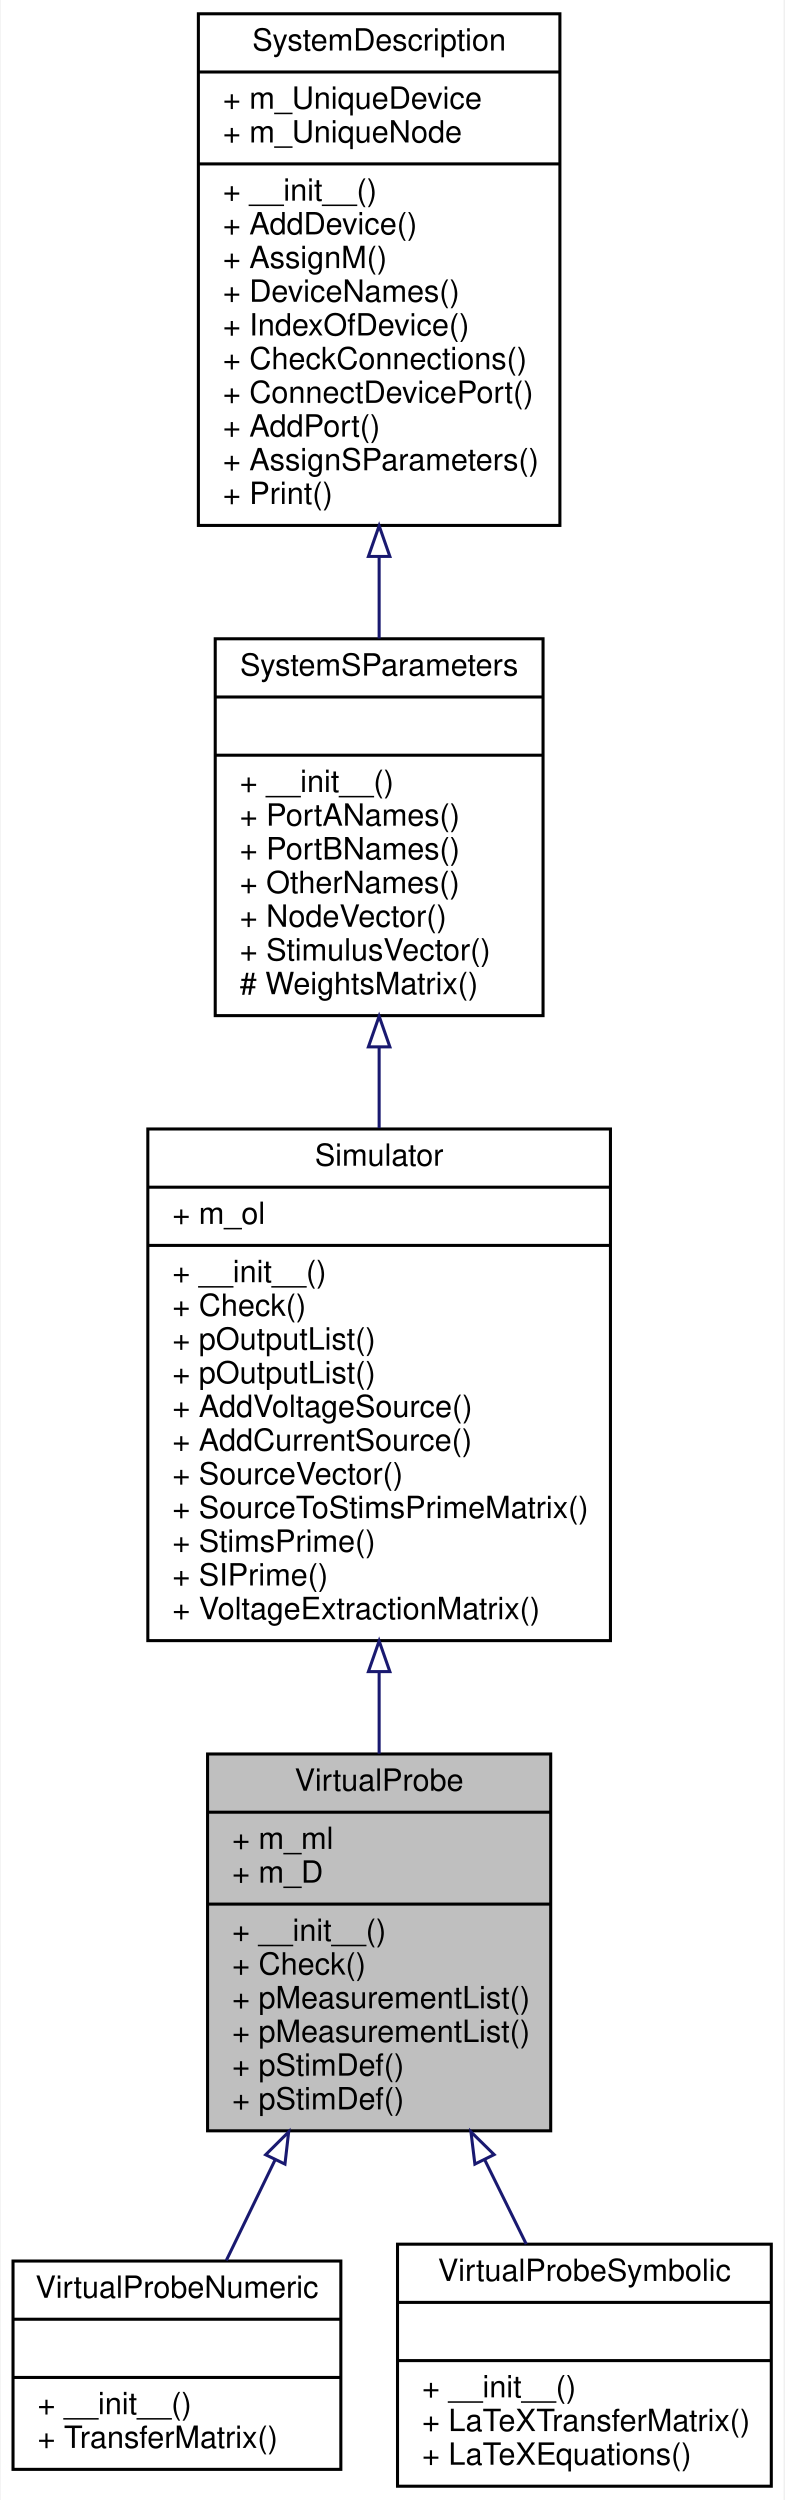
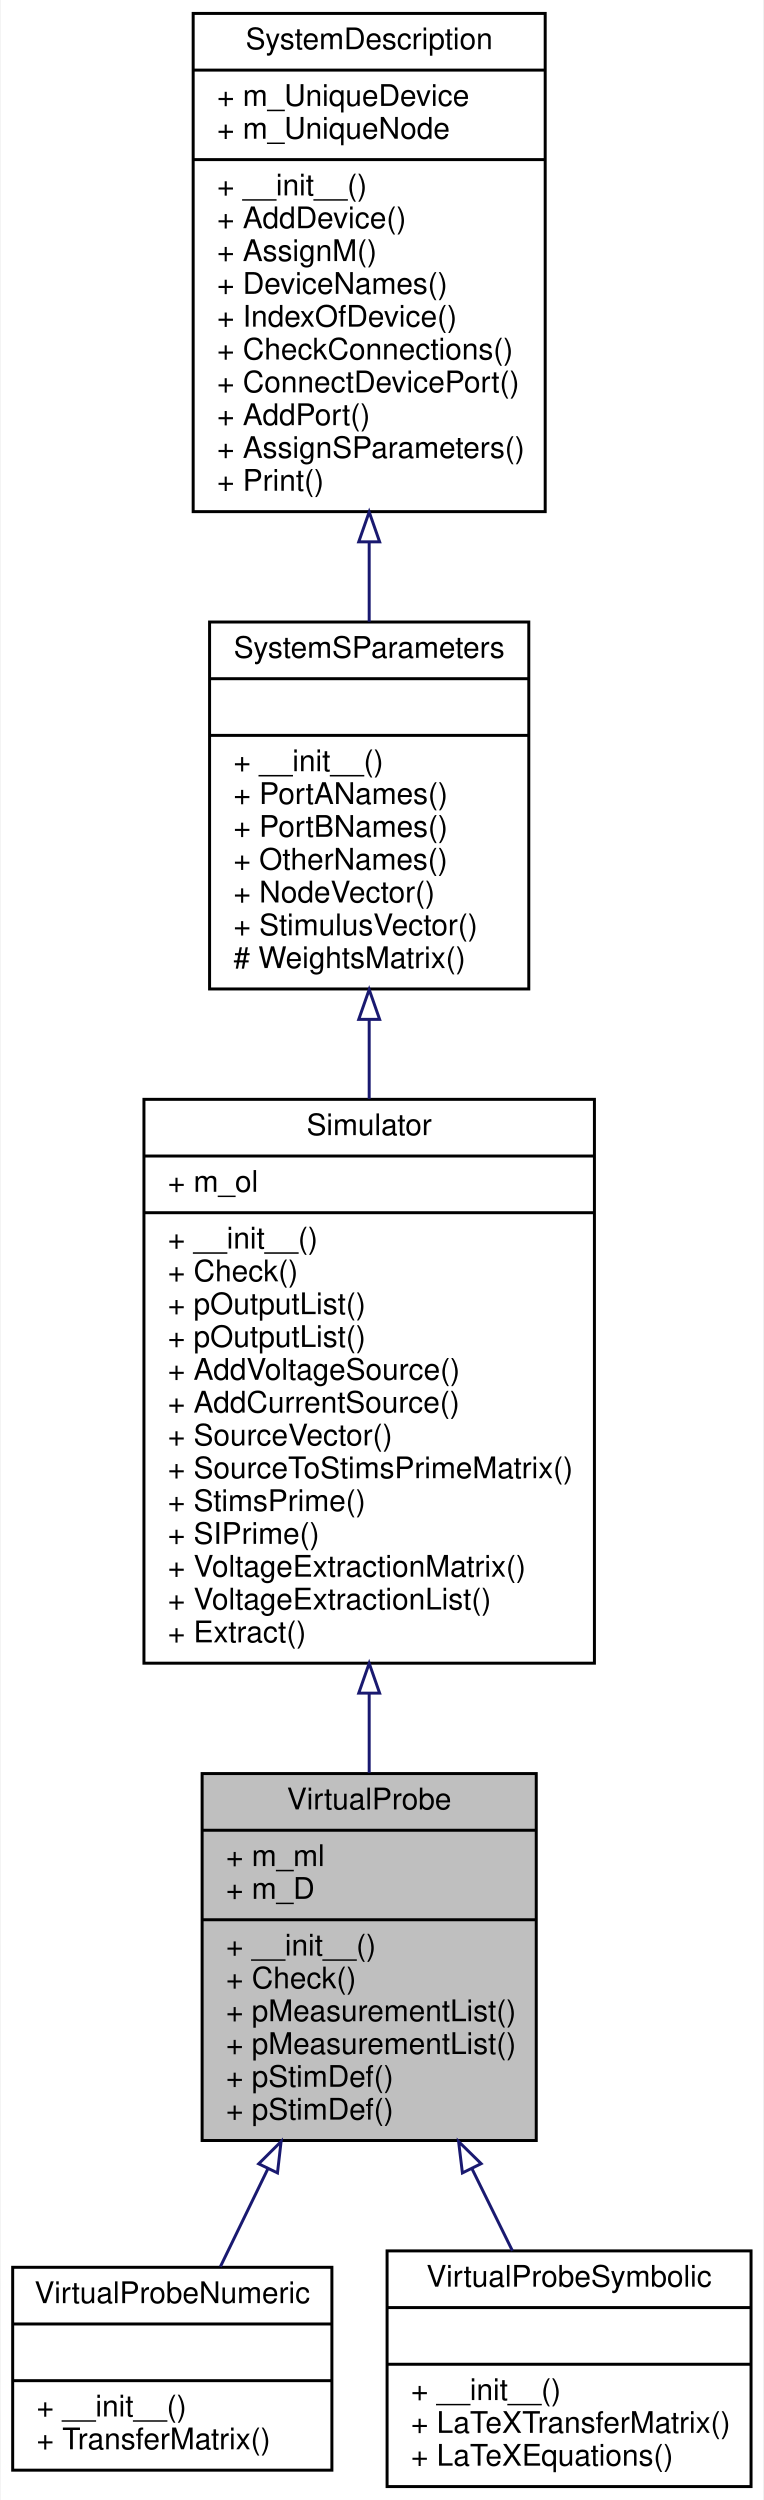
- <svg xmlns="http://www.w3.org/2000/svg" xmlns:xlink="http://www.w3.org/1999/xlink" width="256pt" height="816pt" viewBox="0.00 0.00 255.50 816.00">
-   <g id="graph0" class="graph" transform="scale(1 1) rotate(0) translate(4 812)">
-     <polygon fill="white" stroke="transparent" points="-4,4 -4,-812 251.5,-812 251.5,4 -4,4" />
+ <svg xmlns="http://www.w3.org/2000/svg" xmlns:xlink="http://www.w3.org/1999/xlink" width="256pt" height="838pt" viewBox="0.00 0.00 255.50 838.00">
+   <g id="graph0" class="graph" transform="scale(1 1) rotate(0) translate(4 834)">
+     <polygon fill="white" stroke="transparent" points="-4,4 -4,-834 251.5,-834 251.5,4 -4,4" />
    <g id="node1" class="node">
      <g id="a_node1">
        <a xlink:title="Base class for virtual probing.">
          <polygon fill="#bfbfbf" stroke="black" points="63.5,-116.5 63.5,-239.5 175.5,-239.5 175.5,-116.5 63.5,-116.5" />
          <text text-anchor="middle" x="119.5" y="-227.5" font-family="Helvetica,sans-Serif" font-size="10.00">VirtualProbe</text>
          <polyline fill="none" stroke="black" points="63.5,-220.5 175.5,-220.5 " />
          <text text-anchor="start" x="71.5" y="-208.5" font-family="Helvetica,sans-Serif" font-size="10.00">+ m_ml</text>
          <text text-anchor="start" x="71.5" y="-197.5" font-family="Helvetica,sans-Serif" font-size="10.00">+ m_D</text>
          <polyline fill="none" stroke="black" points="63.5,-190.5 175.5,-190.5 " />
          <text text-anchor="start" x="71.5" y="-178.5" font-family="Helvetica,sans-Serif" font-size="10.00">+ __init__()</text>
          <text text-anchor="start" x="71.5" y="-167.5" font-family="Helvetica,sans-Serif" font-size="10.00">+ Check()</text>
          <text text-anchor="start" x="71.5" y="-156.5" font-family="Helvetica,sans-Serif" font-size="10.00">+ pMeasurementList()</text>
          <text text-anchor="start" x="71.5" y="-145.5" font-family="Helvetica,sans-Serif" font-size="10.00">+ pMeasurementList()</text>
          <text text-anchor="start" x="71.5" y="-134.5" font-family="Helvetica,sans-Serif" font-size="10.00">+ pStimDef()</text>
          <text text-anchor="start" x="71.5" y="-123.5" font-family="Helvetica,sans-Serif" font-size="10.00">+ pStimDef()</text>
        </a>
      </g>
    </g>
    <g id="node5" class="node">
      <g id="a_node5">
        <a xlink:href="classSignalIntegrity_1_1Lib_1_1SystemDescriptions_1_1VirtualProbeNumeric_1_1VirtualProbeNumeric.xhtml" target="_top" xlink:title="class for performing virtual probing numerically.">
          <polygon fill="white" stroke="black" points="0,-6 0,-74 107,-74 107,-6 0,-6" />
          <text text-anchor="middle" x="53.5" y="-62" font-family="Helvetica,sans-Serif" font-size="10.00">VirtualProbeNumeric</text>
          <polyline fill="none" stroke="black" points="0,-55 107,-55 " />
          <text text-anchor="middle" x="53.5" y="-43" font-family="Helvetica,sans-Serif" font-size="10.00"> </text>
          <polyline fill="none" stroke="black" points="0,-36 107,-36 " />
          <text text-anchor="start" x="8" y="-24" font-family="Helvetica,sans-Serif" font-size="10.00">+ __init__()</text>
          <text text-anchor="start" x="8" y="-13" font-family="Helvetica,sans-Serif" font-size="10.00">+ TransferMatrix()</text>
        </a>
      </g>
    </g>
    <g id="edge4" class="edge">
      <path fill="none" stroke="midnightblue" d="M85.53,-107C79.98,-95.56 74.46,-84.2 69.62,-74.21" />
      <polygon fill="none" stroke="midnightblue" points="82.46,-108.69 89.97,-116.16 88.76,-105.64 82.46,-108.69" />
    </g>
    <g id="node6" class="node">
      <g id="a_node6">
        <a xlink:href="classSignalIntegrity_1_1Lib_1_1SystemDescriptions_1_1VirtualProbeSymbolic_1_1VirtualProbeSymbolic.xhtml" target="_top" xlink:title=" ">
          <polygon fill="white" stroke="black" points="125.5,-0.5 125.5,-79.5 247.5,-79.5 247.5,-0.5 125.5,-0.5" />
          <text text-anchor="middle" x="186.5" y="-67.5" font-family="Helvetica,sans-Serif" font-size="10.00">VirtualProbeSymbolic</text>
          <polyline fill="none" stroke="black" points="125.5,-60.5 247.5,-60.5 " />
          <text text-anchor="middle" x="186.5" y="-48.5" font-family="Helvetica,sans-Serif" font-size="10.00"> </text>
          <polyline fill="none" stroke="black" points="125.5,-41.5 247.5,-41.5 " />
          <text text-anchor="start" x="133.5" y="-29.5" font-family="Helvetica,sans-Serif" font-size="10.00">+ __init__()</text>
          <text text-anchor="start" x="133.5" y="-18.5" font-family="Helvetica,sans-Serif" font-size="10.00">+ LaTeXTransferMatrix()</text>
          <text text-anchor="start" x="133.5" y="-7.5" font-family="Helvetica,sans-Serif" font-size="10.00">+ LaTeXEquations()</text>
        </a>
      </g>
    </g>
    <g id="edge5" class="edge">
      <path fill="none" stroke="midnightblue" d="M153.94,-107.08C158.61,-97.61 163.26,-88.18 167.51,-79.54" />
      <polygon fill="none" stroke="midnightblue" points="150.75,-105.64 149.47,-116.16 157.03,-108.74 150.75,-105.64" />
    </g>
    <g id="node2" class="node">
      <g id="a_node2">
        <a xlink:href="classSignalIntegrity_1_1Lib_1_1SystemDescriptions_1_1Simulator_1_1Simulator.xhtml" target="_top" xlink:title="Base class for dealing with housekeeping for simulations.">
-           <polygon fill="white" stroke="black" points="44,-276.5 44,-443.5 195,-443.5 195,-276.5 44,-276.5" />
-           <text text-anchor="middle" x="119.5" y="-431.5" font-family="Helvetica,sans-Serif" font-size="10.00">Simulator</text>
-           <polyline fill="none" stroke="black" points="44,-424.5 195,-424.5 " />
-           <text text-anchor="start" x="52" y="-412.5" font-family="Helvetica,sans-Serif" font-size="10.00">+ m_ol</text>
-           <polyline fill="none" stroke="black" points="44,-405.5 195,-405.5 " />
-           <text text-anchor="start" x="52" y="-393.5" font-family="Helvetica,sans-Serif" font-size="10.00">+ __init__()</text>
-           <text text-anchor="start" x="52" y="-382.5" font-family="Helvetica,sans-Serif" font-size="10.00">+ Check()</text>
-           <text text-anchor="start" x="52" y="-371.5" font-family="Helvetica,sans-Serif" font-size="10.00">+ pOutputList()</text>
-           <text text-anchor="start" x="52" y="-360.5" font-family="Helvetica,sans-Serif" font-size="10.00">+ pOutputList()</text>
-           <text text-anchor="start" x="52" y="-349.5" font-family="Helvetica,sans-Serif" font-size="10.00">+ AddVoltageSource()</text>
-           <text text-anchor="start" x="52" y="-338.5" font-family="Helvetica,sans-Serif" font-size="10.00">+ AddCurrentSource()</text>
-           <text text-anchor="start" x="52" y="-327.5" font-family="Helvetica,sans-Serif" font-size="10.00">+ SourceVector()</text>
-           <text text-anchor="start" x="52" y="-316.5" font-family="Helvetica,sans-Serif" font-size="10.00">+ SourceToStimsPrimeMatrix()</text>
-           <text text-anchor="start" x="52" y="-305.5" font-family="Helvetica,sans-Serif" font-size="10.00">+ StimsPrime()</text>
-           <text text-anchor="start" x="52" y="-294.5" font-family="Helvetica,sans-Serif" font-size="10.00">+ SIPrime()</text>
-           <text text-anchor="start" x="52" y="-283.5" font-family="Helvetica,sans-Serif" font-size="10.00">+ VoltageExtractionMatrix()</text>
+           <polygon fill="white" stroke="black" points="44,-276.5 44,-465.5 195,-465.5 195,-276.5 44,-276.5" />
+           <text text-anchor="middle" x="119.5" y="-453.5" font-family="Helvetica,sans-Serif" font-size="10.00">Simulator</text>
+           <polyline fill="none" stroke="black" points="44,-446.5 195,-446.5 " />
+           <text text-anchor="start" x="52" y="-434.5" font-family="Helvetica,sans-Serif" font-size="10.00">+ m_ol</text>
+           <polyline fill="none" stroke="black" points="44,-427.5 195,-427.5 " />
+           <text text-anchor="start" x="52" y="-415.5" font-family="Helvetica,sans-Serif" font-size="10.00">+ __init__()</text>
+           <text text-anchor="start" x="52" y="-404.5" font-family="Helvetica,sans-Serif" font-size="10.00">+ Check()</text>
+           <text text-anchor="start" x="52" y="-393.5" font-family="Helvetica,sans-Serif" font-size="10.00">+ pOutputList()</text>
+           <text text-anchor="start" x="52" y="-382.5" font-family="Helvetica,sans-Serif" font-size="10.00">+ pOutputList()</text>
+           <text text-anchor="start" x="52" y="-371.5" font-family="Helvetica,sans-Serif" font-size="10.00">+ AddVoltageSource()</text>
+           <text text-anchor="start" x="52" y="-360.5" font-family="Helvetica,sans-Serif" font-size="10.00">+ AddCurrentSource()</text>
+           <text text-anchor="start" x="52" y="-349.5" font-family="Helvetica,sans-Serif" font-size="10.00">+ SourceVector()</text>
+           <text text-anchor="start" x="52" y="-338.5" font-family="Helvetica,sans-Serif" font-size="10.00">+ SourceToStimsPrimeMatrix()</text>
+           <text text-anchor="start" x="52" y="-327.5" font-family="Helvetica,sans-Serif" font-size="10.00">+ StimsPrime()</text>
+           <text text-anchor="start" x="52" y="-316.5" font-family="Helvetica,sans-Serif" font-size="10.00">+ SIPrime()</text>
+           <text text-anchor="start" x="52" y="-305.5" font-family="Helvetica,sans-Serif" font-size="10.00">+ VoltageExtractionMatrix()</text>
+           <text text-anchor="start" x="52" y="-294.5" font-family="Helvetica,sans-Serif" font-size="10.00">+ VoltageExtractionList()</text>
+           <text text-anchor="start" x="52" y="-283.5" font-family="Helvetica,sans-Serif" font-size="10.00">+ Extract()</text>
        </a>
      </g>
    </g>
    <g id="edge1" class="edge">
-       <path fill="none" stroke="midnightblue" d="M119.5,-266.19C119.5,-257.17 119.5,-248.19 119.5,-239.61" />
-       <polygon fill="none" stroke="midnightblue" points="116,-266.38 119.5,-276.38 123,-266.38 116,-266.38" />
+       <path fill="none" stroke="midnightblue" d="M119.5,-266.23C119.5,-257.19 119.5,-248.26 119.5,-239.75" />
+       <polygon fill="none" stroke="midnightblue" points="116,-266.46 119.5,-276.46 123,-266.46 116,-266.46" />
    </g>
    <g id="node3" class="node">
      <g id="a_node3">
        <a xlink:href="classSignalIntegrity_1_1Lib_1_1SystemDescriptions_1_1SystemSParameters_1_1SystemSParameters.xhtml" target="_top" xlink:title="base class for housekeeping involving system s-parameters calculations">
-           <polygon fill="white" stroke="black" points="66,-480.5 66,-603.5 173,-603.5 173,-480.5 66,-480.5" />
-           <text text-anchor="middle" x="119.5" y="-591.5" font-family="Helvetica,sans-Serif" font-size="10.00">SystemSParameters</text>
-           <polyline fill="none" stroke="black" points="66,-584.5 173,-584.5 " />
-           <text text-anchor="middle" x="119.5" y="-572.5" font-family="Helvetica,sans-Serif" font-size="10.00"> </text>
-           <polyline fill="none" stroke="black" points="66,-565.5 173,-565.5 " />
-           <text text-anchor="start" x="74" y="-553.5" font-family="Helvetica,sans-Serif" font-size="10.00">+ __init__()</text>
-           <text text-anchor="start" x="74" y="-542.5" font-family="Helvetica,sans-Serif" font-size="10.00">+ PortANames()</text>
-           <text text-anchor="start" x="74" y="-531.5" font-family="Helvetica,sans-Serif" font-size="10.00">+ PortBNames()</text>
-           <text text-anchor="start" x="74" y="-520.5" font-family="Helvetica,sans-Serif" font-size="10.00">+ OtherNames()</text>
-           <text text-anchor="start" x="74" y="-509.5" font-family="Helvetica,sans-Serif" font-size="10.00">+ NodeVector()</text>
-           <text text-anchor="start" x="74" y="-498.5" font-family="Helvetica,sans-Serif" font-size="10.00">+ StimulusVector()</text>
-           <text text-anchor="start" x="74" y="-487.5" font-family="Helvetica,sans-Serif" font-size="10.00"># WeightsMatrix()</text>
+           <polygon fill="white" stroke="black" points="66,-502.5 66,-625.5 173,-625.5 173,-502.5 66,-502.5" />
+           <text text-anchor="middle" x="119.5" y="-613.5" font-family="Helvetica,sans-Serif" font-size="10.00">SystemSParameters</text>
+           <polyline fill="none" stroke="black" points="66,-606.5 173,-606.5 " />
+           <text text-anchor="middle" x="119.5" y="-594.5" font-family="Helvetica,sans-Serif" font-size="10.00"> </text>
+           <polyline fill="none" stroke="black" points="66,-587.5 173,-587.5 " />
+           <text text-anchor="start" x="74" y="-575.5" font-family="Helvetica,sans-Serif" font-size="10.00">+ __init__()</text>
+           <text text-anchor="start" x="74" y="-564.5" font-family="Helvetica,sans-Serif" font-size="10.00">+ PortANames()</text>
+           <text text-anchor="start" x="74" y="-553.5" font-family="Helvetica,sans-Serif" font-size="10.00">+ PortBNames()</text>
+           <text text-anchor="start" x="74" y="-542.5" font-family="Helvetica,sans-Serif" font-size="10.00">+ OtherNames()</text>
+           <text text-anchor="start" x="74" y="-531.5" font-family="Helvetica,sans-Serif" font-size="10.00">+ NodeVector()</text>
+           <text text-anchor="start" x="74" y="-520.5" font-family="Helvetica,sans-Serif" font-size="10.00">+ StimulusVector()</text>
+           <text text-anchor="start" x="74" y="-509.5" font-family="Helvetica,sans-Serif" font-size="10.00"># WeightsMatrix()</text>
        </a>
      </g>
    </g>
    <g id="edge2" class="edge">
-       <path fill="none" stroke="midnightblue" d="M119.5,-470.25C119.5,-461.57 119.5,-452.63 119.5,-443.79" />
-       <polygon fill="none" stroke="midnightblue" points="116,-470.31 119.5,-480.31 123,-470.31 116,-470.31" />
+       <path fill="none" stroke="midnightblue" d="M119.5,-492.27C119.5,-483.59 119.5,-474.62 119.5,-465.67" />
+       <polygon fill="none" stroke="midnightblue" points="116,-492.3 119.5,-502.3 123,-492.3 116,-492.3" />
    </g>
    <g id="node4" class="node">
      <g id="a_node4">
        <a xlink:href="classSignalIntegrity_1_1Lib_1_1SystemDescriptions_1_1SystemDescription_1_1SystemDescription.xhtml" target="_top" xlink:title="Allows the construction of system descriptions for use with all of the classes that solve schematics ...">
-           <polygon fill="white" stroke="black" points="60.5,-640.5 60.5,-807.5 178.5,-807.5 178.5,-640.5 60.5,-640.5" />
-           <text text-anchor="middle" x="119.5" y="-795.5" font-family="Helvetica,sans-Serif" font-size="10.00">SystemDescription</text>
-           <polyline fill="none" stroke="black" points="60.5,-788.5 178.5,-788.5 " />
-           <text text-anchor="start" x="68.5" y="-776.5" font-family="Helvetica,sans-Serif" font-size="10.00">+ m_UniqueDevice</text>
-           <text text-anchor="start" x="68.5" y="-765.5" font-family="Helvetica,sans-Serif" font-size="10.00">+ m_UniqueNode</text>
-           <polyline fill="none" stroke="black" points="60.5,-758.5 178.5,-758.5 " />
-           <text text-anchor="start" x="68.5" y="-746.5" font-family="Helvetica,sans-Serif" font-size="10.00">+ __init__()</text>
-           <text text-anchor="start" x="68.5" y="-735.5" font-family="Helvetica,sans-Serif" font-size="10.00">+ AddDevice()</text>
-           <text text-anchor="start" x="68.5" y="-724.5" font-family="Helvetica,sans-Serif" font-size="10.00">+ AssignM()</text>
-           <text text-anchor="start" x="68.5" y="-713.5" font-family="Helvetica,sans-Serif" font-size="10.00">+ DeviceNames()</text>
-           <text text-anchor="start" x="68.5" y="-702.5" font-family="Helvetica,sans-Serif" font-size="10.00">+ IndexOfDevice()</text>
-           <text text-anchor="start" x="68.5" y="-691.5" font-family="Helvetica,sans-Serif" font-size="10.00">+ CheckConnections()</text>
-           <text text-anchor="start" x="68.5" y="-680.5" font-family="Helvetica,sans-Serif" font-size="10.00">+ ConnectDevicePort()</text>
-           <text text-anchor="start" x="68.5" y="-669.5" font-family="Helvetica,sans-Serif" font-size="10.00">+ AddPort()</text>
-           <text text-anchor="start" x="68.5" y="-658.5" font-family="Helvetica,sans-Serif" font-size="10.00">+ AssignSParameters()</text>
-           <text text-anchor="start" x="68.5" y="-647.5" font-family="Helvetica,sans-Serif" font-size="10.00">+ Print()</text>
+           <polygon fill="white" stroke="black" points="60.5,-662.5 60.5,-829.5 178.5,-829.5 178.5,-662.5 60.5,-662.5" />
+           <text text-anchor="middle" x="119.5" y="-817.5" font-family="Helvetica,sans-Serif" font-size="10.00">SystemDescription</text>
+           <polyline fill="none" stroke="black" points="60.5,-810.5 178.5,-810.5 " />
+           <text text-anchor="start" x="68.5" y="-798.5" font-family="Helvetica,sans-Serif" font-size="10.00">+ m_UniqueDevice</text>
+           <text text-anchor="start" x="68.5" y="-787.5" font-family="Helvetica,sans-Serif" font-size="10.00">+ m_UniqueNode</text>
+           <polyline fill="none" stroke="black" points="60.5,-780.5 178.5,-780.5 " />
+           <text text-anchor="start" x="68.5" y="-768.5" font-family="Helvetica,sans-Serif" font-size="10.00">+ __init__()</text>
+           <text text-anchor="start" x="68.5" y="-757.5" font-family="Helvetica,sans-Serif" font-size="10.00">+ AddDevice()</text>
+           <text text-anchor="start" x="68.5" y="-746.5" font-family="Helvetica,sans-Serif" font-size="10.00">+ AssignM()</text>
+           <text text-anchor="start" x="68.5" y="-735.5" font-family="Helvetica,sans-Serif" font-size="10.00">+ DeviceNames()</text>
+           <text text-anchor="start" x="68.5" y="-724.5" font-family="Helvetica,sans-Serif" font-size="10.00">+ IndexOfDevice()</text>
+           <text text-anchor="start" x="68.5" y="-713.5" font-family="Helvetica,sans-Serif" font-size="10.00">+ CheckConnections()</text>
+           <text text-anchor="start" x="68.5" y="-702.5" font-family="Helvetica,sans-Serif" font-size="10.00">+ ConnectDevicePort()</text>
+           <text text-anchor="start" x="68.5" y="-691.5" font-family="Helvetica,sans-Serif" font-size="10.00">+ AddPort()</text>
+           <text text-anchor="start" x="68.5" y="-680.5" font-family="Helvetica,sans-Serif" font-size="10.00">+ AssignSParameters()</text>
+           <text text-anchor="start" x="68.5" y="-669.5" font-family="Helvetica,sans-Serif" font-size="10.00">+ Print()</text>
        </a>
      </g>
    </g>
    <g id="edge3" class="edge">
-       <path fill="none" stroke="midnightblue" d="M119.5,-630.19C119.5,-621.17 119.5,-612.19 119.5,-603.61" />
-       <polygon fill="none" stroke="midnightblue" points="116,-630.38 119.5,-640.38 123,-630.38 116,-630.38" />
+       <path fill="none" stroke="midnightblue" d="M119.5,-652.19C119.5,-643.17 119.5,-634.19 119.5,-625.61" />
+       <polygon fill="none" stroke="midnightblue" points="116,-652.38 119.5,-662.38 123,-652.38 116,-652.38" />
    </g>
  </g>
</svg>
